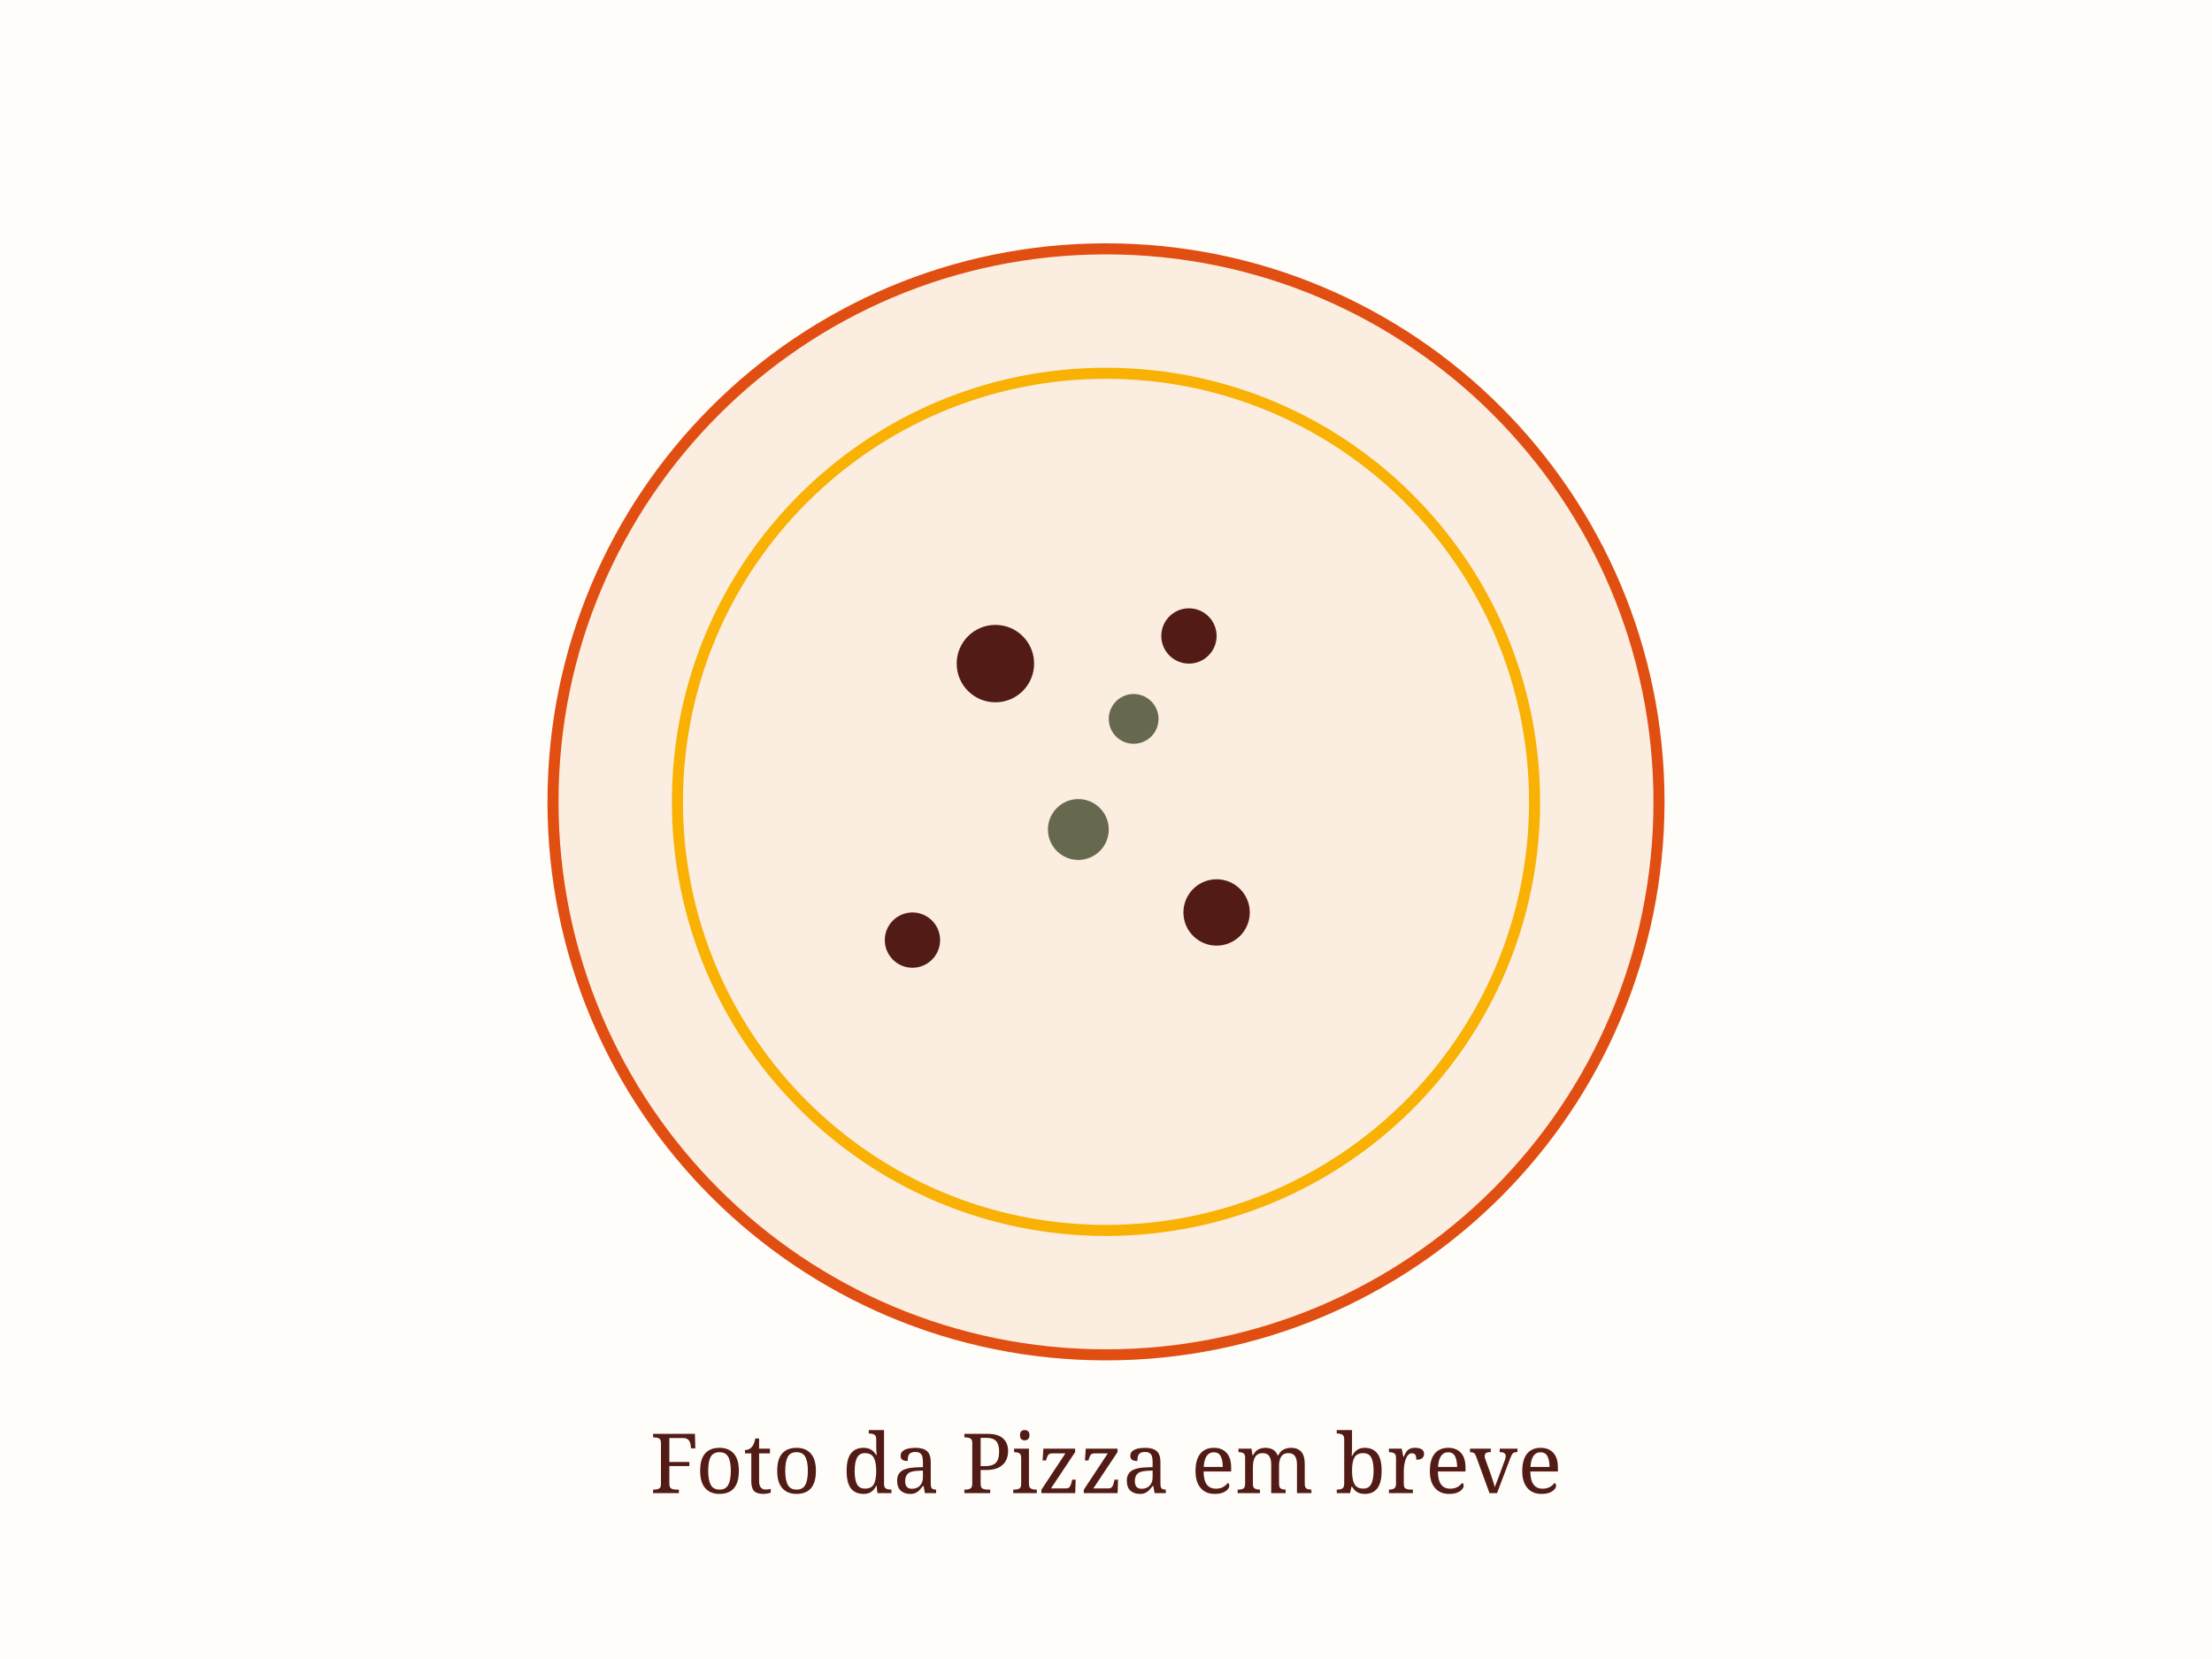
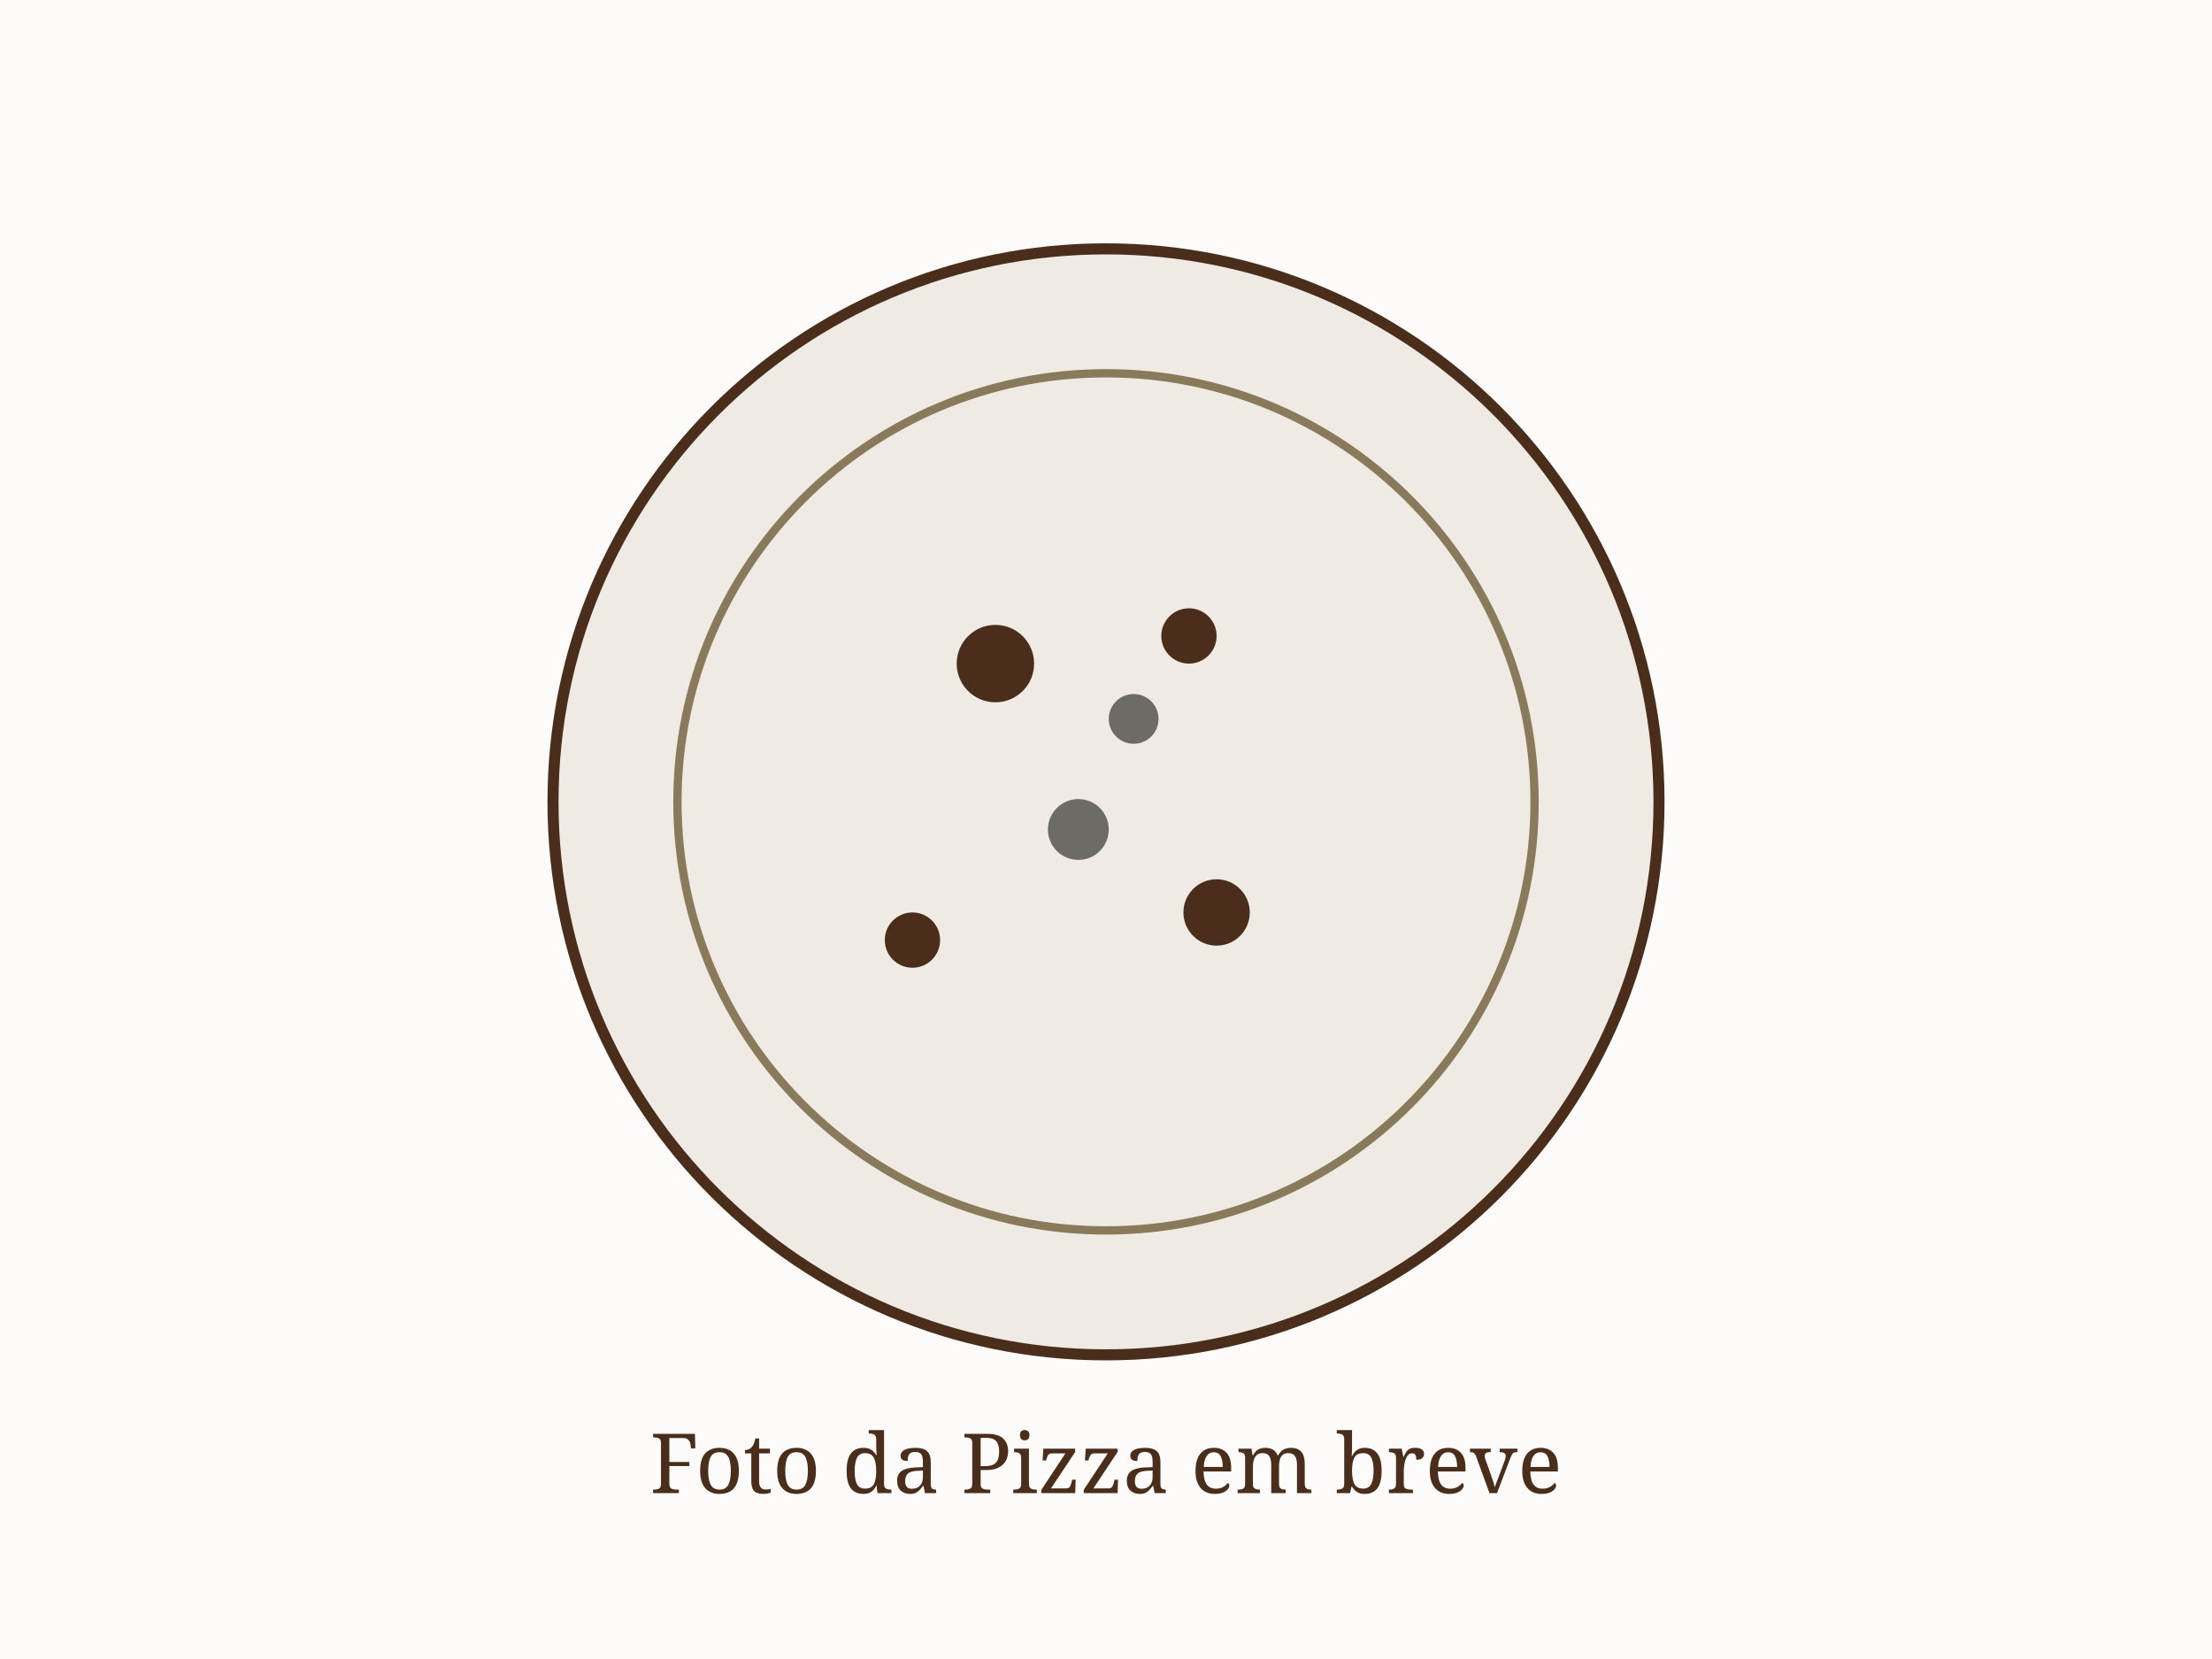
<svg xmlns="http://www.w3.org/2000/svg" width="800" height="600" viewBox="0 0 800 600">
-   <rect width="800" height="600" fill="#FFFDF9" />
-   <circle cx="400" cy="290" r="200" fill="#FBEDDF" />
-   <circle cx="400" cy="290" r="200" fill="none" stroke="#E14E12" stroke-width="4" />
-   <circle cx="400" cy="290" r="155" fill="none" stroke="#F9B104" stroke-width="4" />
-   <circle cx="360" cy="240" r="14" fill="#521B15" />
-   <circle cx="440" cy="330" r="12" fill="#521B15" />
-   <circle cx="330" cy="340" r="10" fill="#521B15" />
-   <circle cx="430" cy="230" r="10" fill="#521B15" />
-   <circle cx="390" cy="300" r="11" fill="#67694F" />
-   <circle cx="410" cy="260" r="9" fill="#67694F" />
-   <text x="400" y="540" font-family="Georgia, serif" font-size="30" fill="#521B15" text-anchor="middle">Foto da Pizza em breve</text>
+   <rect width="800" height="600" fill="#FCFBF9" />
+   <circle cx="400" cy="290" r="200" fill="#EFEAE3" />
+   <circle cx="400" cy="290" r="200" fill="none" stroke="#4A2E1B" stroke-width="4" />
+   <circle cx="400" cy="290" r="155" fill="none" stroke="#8A7A5C" stroke-width="3" />
+   <circle cx="360" cy="240" r="14" fill="#4A2E1B" />
+   <circle cx="440" cy="330" r="12" fill="#4A2E1B" />
+   <circle cx="330" cy="340" r="10" fill="#4A2E1B" />
+   <circle cx="430" cy="230" r="10" fill="#4A2E1B" />
+   <circle cx="390" cy="300" r="11" fill="#6E6A64" />
+   <circle cx="410" cy="260" r="9" fill="#6E6A64" />
+   <text x="400" y="540" font-family="Georgia, serif" font-size="30" fill="#4A2E1B" text-anchor="middle">Foto da Pizza em breve</text>
</svg>
